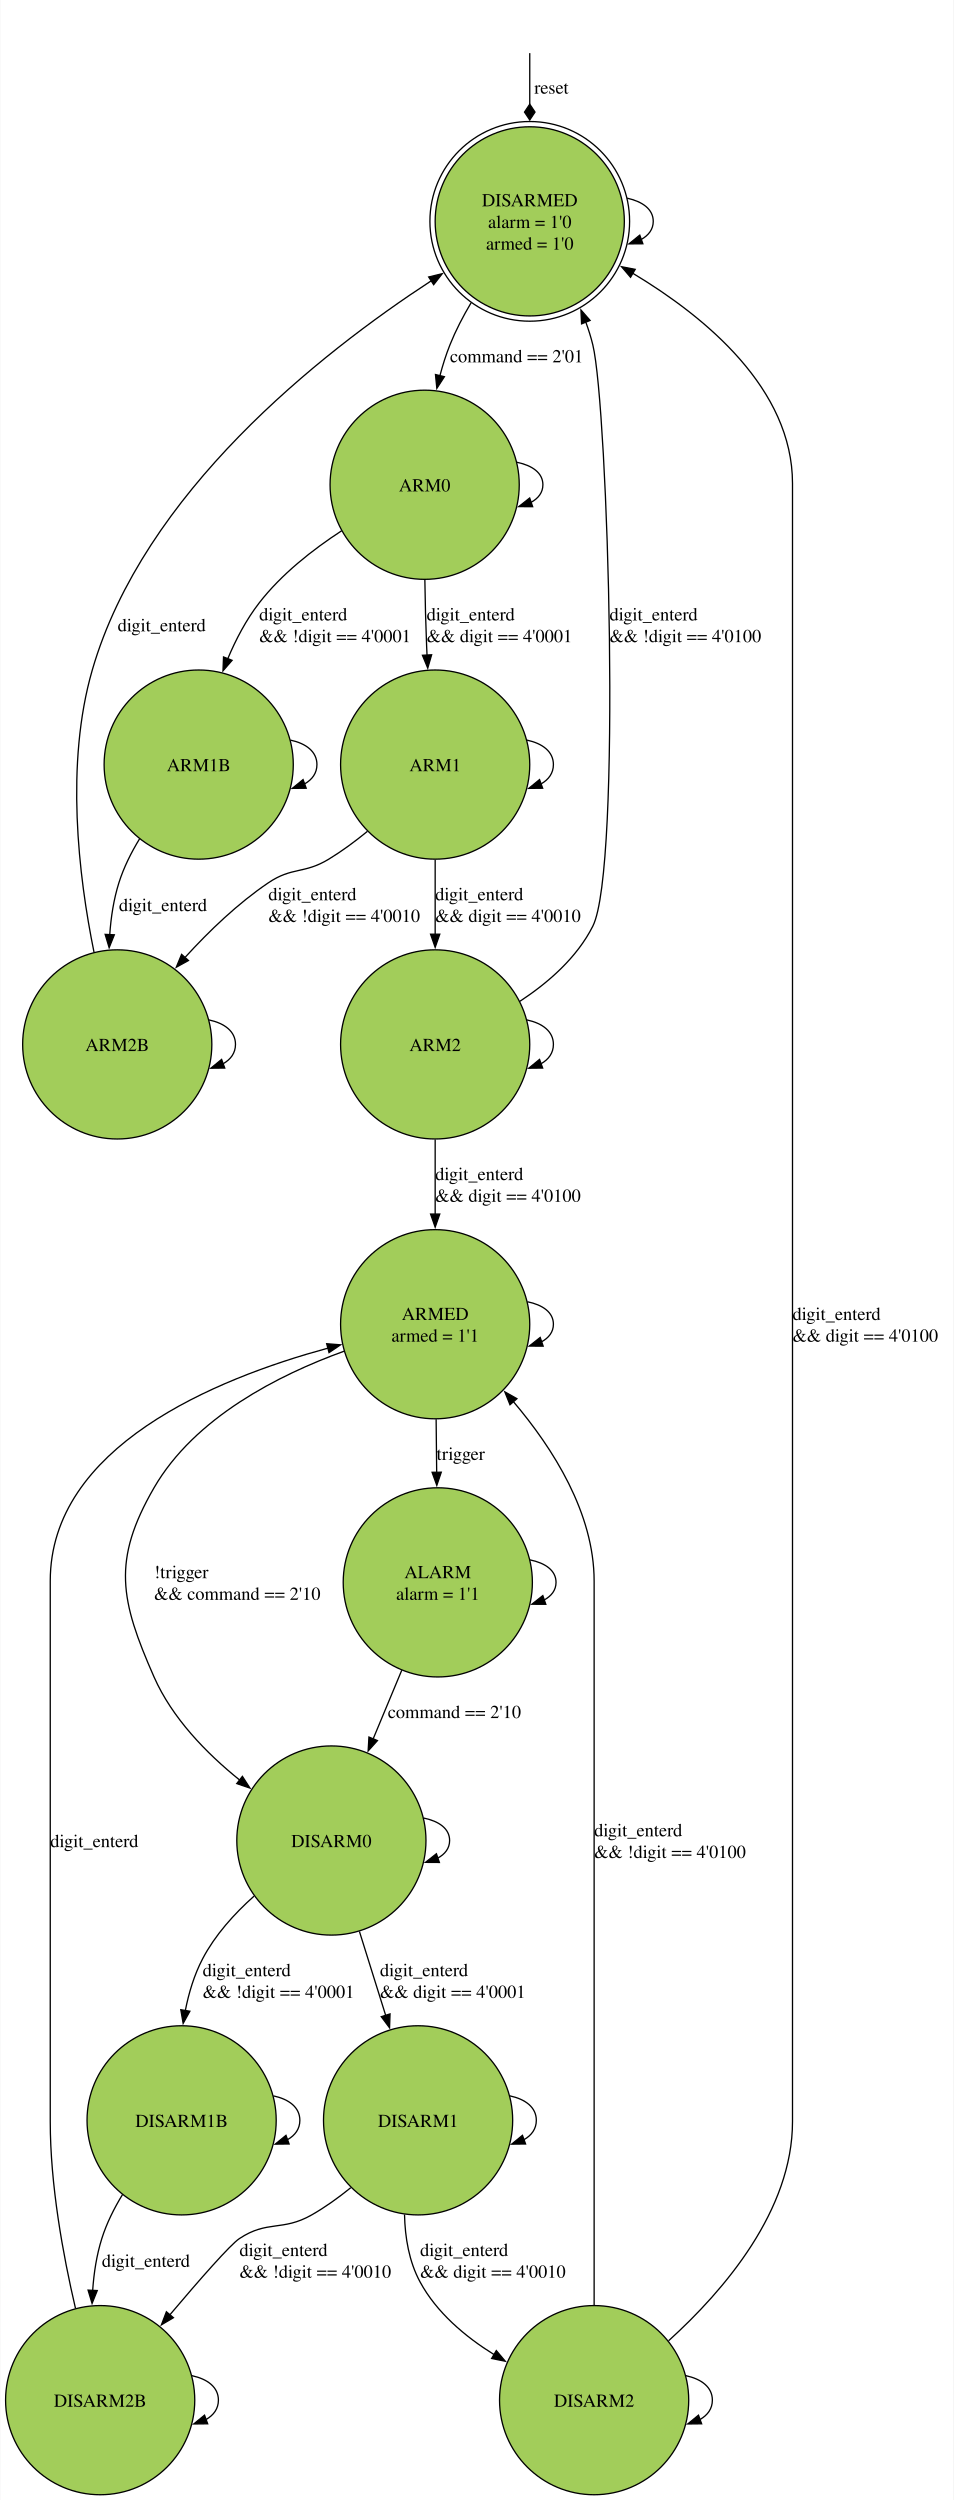
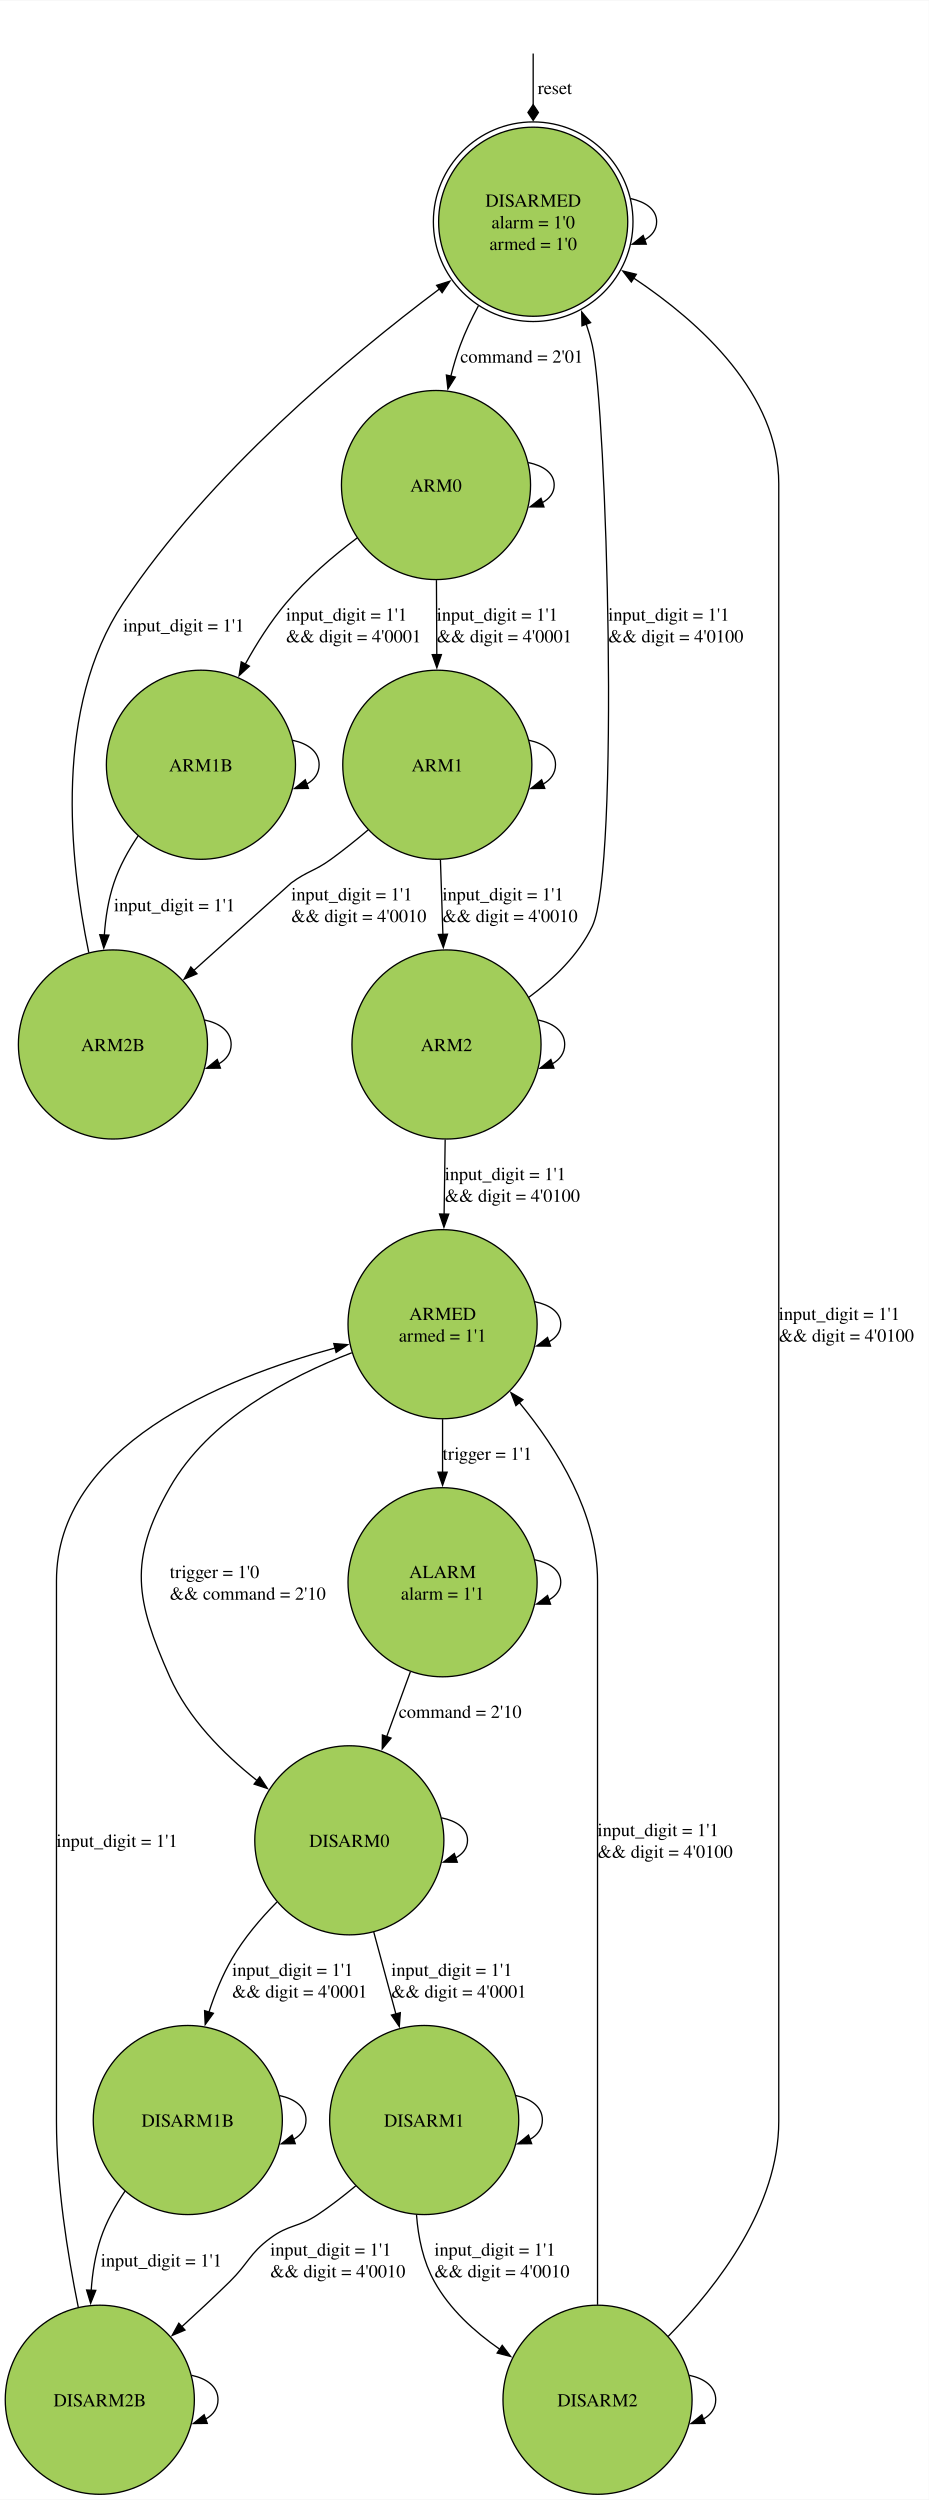
- <svg xmlns="http://www.w3.org/2000/svg" width="726pt" height="1903pt" viewBox="0.00 0.00 725.50 1903.00">
+ <svg xmlns="http://www.w3.org/2000/svg" width="707pt" height="1903pt" viewBox="0.00 0.00 707.25 1903.00">
  <g id="graph0" class="graph" transform="scale(1 1) rotate(0) translate(4 1899)">
-     <polygon fill="white" stroke="none" points="-4,4 -4,-1899 721.5,-1899 721.5,4 -4,4" />
+     <polygon fill="white" stroke="none" points="-4,4 -4,-1899 703.25,-1899 703.25,4 -4,4" />
    <g id="node2" class="node">
-       <ellipse fill="#a2cd5a" stroke="black" cx="399" cy="-1730.5" rx="72" ry="72" />
-       <ellipse fill="none" stroke="black" cx="399" cy="-1730.5" rx="76" ry="76" />
-       <text text-anchor="middle" x="399" y="-1741.95" font-family="Times,serif" font-size="14.00">DISARMED</text>
-       <text text-anchor="middle" x="399" y="-1725.45" font-family="Times,serif" font-size="14.00">alarm = 1'0</text>
-       <text text-anchor="middle" x="399" y="-1708.95" font-family="Times,serif" font-size="14.00">armed = 1'0</text>
+       <ellipse fill="#a2cd5a" stroke="black" cx="402" cy="-1730.5" rx="72" ry="72" />
+       <ellipse fill="none" stroke="black" cx="402" cy="-1730.5" rx="76" ry="76" />
+       <text text-anchor="middle" x="402" y="-1741.95" font-family="Times,serif" font-size="14.00">DISARMED</text>
+       <text text-anchor="middle" x="402" y="-1725.45" font-family="Times,serif" font-size="14.00">alarm = 1'0</text>
+       <text text-anchor="middle" x="402" y="-1708.95" font-family="Times,serif" font-size="14.00">armed = 1'0</text>
    </g>
    <g id="edge1" class="edge">
-       <path fill="none" stroke="black" d="M399,-1858.57C399,-1848.25 399,-1834.31 399,-1819.43" />
-       <polygon fill="black" stroke="black" points="399,-1819.68 395,-1813.68 399,-1807.68 403,-1813.68 399,-1819.68" />
-       <text text-anchor="middle" x="415.5" y="-1827.7" font-family="Times,serif" font-size="14.00">  reset</text>
+       <path fill="none" stroke="black" d="M402,-1858.57C402,-1848.25 402,-1834.31 402,-1819.43" />
+       <polygon fill="black" stroke="black" points="402,-1819.68 398,-1813.68 402,-1807.68 406,-1813.68 402,-1819.68" />
+       <text text-anchor="middle" x="418.5" y="-1827.7" font-family="Times,serif" font-size="14.00">  reset</text>
    </g>
    <g id="edge2" class="edge">
-       <path fill="none" stroke="black" d="M473.08,-1748.16C484.91,-1745.57 493,-1739.69 493,-1730.5 493,-1724.47 489.51,-1719.86 483.78,-1716.68" />
-       <polygon fill="black" stroke="black" points="485.1,-1713.44 474.51,-1713.36 482.74,-1720.03 485.1,-1713.44" />
+       <path fill="none" stroke="black" d="M476.08,-1748.16C487.91,-1745.57 496,-1739.69 496,-1730.5 496,-1724.47 492.51,-1719.86 486.78,-1716.68" />
+       <polygon fill="black" stroke="black" points="488.1,-1713.44 477.51,-1713.36 485.74,-1720.03 488.1,-1713.44" />
    </g>
    <g id="node9" class="node">
-       <ellipse fill="#a2cd5a" stroke="black" cx="319" cy="-1530" rx="72" ry="72" />
-       <text text-anchor="middle" x="319" y="-1524.95" font-family="Times,serif" font-size="14.00">ARM0</text>
+       <ellipse fill="#a2cd5a" stroke="black" cx="328" cy="-1530" rx="72" ry="72" />
+       <text text-anchor="middle" x="328" y="-1524.95" font-family="Times,serif" font-size="14.00">ARM0</text>
    </g>
    <g id="edge3" class="edge">
-       <path fill="none" stroke="black" d="M354.39,-1668.59C348.25,-1658.25 342.57,-1647.34 338.25,-1636.5 335.26,-1629.01 332.73,-1621.03 330.6,-1612.95" />
-       <polygon fill="black" stroke="black" points="334.03,-1612.26 328.27,-1603.37 327.23,-1613.91 334.03,-1612.26" />
-       <text text-anchor="start" x="338.25" y="-1623.2" font-family="Times,serif" font-size="14.00">  command == 2'01</text>
+       <path fill="none" stroke="black" d="M360.3,-1666.49C355.06,-1656.73 350.23,-1646.55 346.5,-1636.5 343.69,-1628.95 341.31,-1620.94 339.28,-1612.83" />
+       <polygon fill="black" stroke="black" points="342.72,-1612.19 337.07,-1603.23 335.9,-1613.76 342.72,-1612.19" />
+       <text text-anchor="start" x="346.5" y="-1623.2" font-family="Times,serif" font-size="14.00">  command = 2'01</text>
    </g>
    <g id="node3" class="node">
-       <ellipse fill="#a2cd5a" stroke="black" cx="329" cy="-694.5" rx="72" ry="72" />
-       <text text-anchor="middle" x="329" y="-697.7" font-family="Times,serif" font-size="14.00">ALARM</text>
-       <text text-anchor="middle" x="329" y="-681.2" font-family="Times,serif" font-size="14.00">alarm = 1'1</text>
+       <ellipse fill="#a2cd5a" stroke="black" cx="333" cy="-694.5" rx="72" ry="72" />
+       <text text-anchor="middle" x="333" y="-697.7" font-family="Times,serif" font-size="14.00">ALARM</text>
+       <text text-anchor="middle" x="333" y="-681.2" font-family="Times,serif" font-size="14.00">alarm = 1'1</text>
    </g>
    <g id="edge4" class="edge">
-       <path fill="none" stroke="black" d="M399.19,-711.62C410.91,-709.23 419,-703.52 419,-694.5 419,-688.58 415.52,-684.09 409.81,-681.02" />
-       <polygon fill="black" stroke="black" points="411.21,-677.8 400.62,-677.87 408.94,-684.43 411.21,-677.8" />
+       <path fill="none" stroke="black" d="M403.19,-711.62C414.91,-709.23 423,-703.52 423,-694.5 423,-688.58 419.52,-684.09 413.81,-681.02" />
+       <polygon fill="black" stroke="black" points="415.21,-677.8 404.62,-677.87 412.94,-684.43 415.21,-677.8" />
    </g>
    <g id="node11" class="node">
-       <ellipse fill="#a2cd5a" stroke="black" cx="248" cy="-498" rx="72" ry="72" />
-       <text text-anchor="middle" x="248" y="-492.95" font-family="Times,serif" font-size="14.00">DISARM0</text>
+       <ellipse fill="#a2cd5a" stroke="black" cx="262" cy="-498" rx="72" ry="72" />
+       <text text-anchor="middle" x="262" y="-492.95" font-family="Times,serif" font-size="14.00">DISARM0</text>
    </g>
    <g id="edge5" class="edge">
-       <path fill="none" stroke="black" d="M301.58,-627.65C294.58,-610.86 287.01,-592.67 279.81,-575.4" />
-       <polygon fill="black" stroke="black" points="283.05,-574.06 275.98,-566.18 276.59,-576.76 283.05,-574.06" />
-       <text text-anchor="start" x="290.93" y="-591.2" font-family="Times,serif" font-size="14.00">  command == 2'10</text>
+       <path fill="none" stroke="black" d="M308.47,-626.29C302.65,-610.35 296.39,-593.21 290.41,-576.84" />
+       <polygon fill="black" stroke="black" points="293.77,-575.83 287.05,-567.63 287.19,-578.23 293.77,-575.83" />
+       <text text-anchor="start" x="299.63" y="-591.2" font-family="Times,serif" font-size="14.00">  command = 2'10</text>
    </g>
    <g id="node4" class="node">
-       <ellipse fill="#a2cd5a" stroke="black" cx="327" cy="-891" rx="72" ry="72" />
-       <text text-anchor="middle" x="327" y="-894.2" font-family="Times,serif" font-size="14.00">ARMED</text>
-       <text text-anchor="middle" x="327" y="-877.7" font-family="Times,serif" font-size="14.00">armed = 1'1</text>
+       <ellipse fill="#a2cd5a" stroke="black" cx="333" cy="-891" rx="72" ry="72" />
+       <text text-anchor="middle" x="333" y="-894.2" font-family="Times,serif" font-size="14.00">ARMED</text>
+       <text text-anchor="middle" x="333" y="-877.7" font-family="Times,serif" font-size="14.00">armed = 1'1</text>
    </g>
    <g id="edge6" class="edge">
-       <path fill="none" stroke="black" d="M327.73,-818.68C327.87,-805.47 328.01,-791.56 328.15,-778.05" />
-       <polygon fill="black" stroke="black" points="331.65,-778.36 328.25,-768.33 324.65,-778.29 331.65,-778.36" />
-       <text text-anchor="start" x="328.06" y="-787.7" font-family="Times,serif" font-size="14.00">  trigger</text>
+       <path fill="none" stroke="black" d="M333,-818.68C333,-805.47 333,-791.56 333,-778.05" />
+       <polygon fill="black" stroke="black" points="336.5,-778.33 333,-768.33 329.5,-778.33 336.5,-778.33" />
+       <text text-anchor="start" x="333" y="-787.7" font-family="Times,serif" font-size="14.00">  trigger = 1'1</text>
    </g>
    <g id="edge7" class="edge">
-       <path fill="none" stroke="black" d="M397.19,-908.12C408.91,-905.73 417,-900.02 417,-891 417,-885.08 413.52,-880.59 407.81,-877.52" />
-       <polygon fill="black" stroke="black" points="409.21,-874.3 398.62,-874.37 406.94,-880.93 409.21,-874.3" />
+       <path fill="none" stroke="black" d="M403.19,-908.12C414.91,-905.73 423,-900.02 423,-891 423,-885.08 419.52,-880.59 413.81,-877.52" />
+       <polygon fill="black" stroke="black" points="415.21,-874.3 404.62,-874.37 412.94,-880.93 415.21,-874.3" />
    </g>
    <g id="edge8" class="edge">
-       <path fill="none" stroke="black" d="M257.7,-870.48C207.74,-852.38 143.89,-819.99 113,-766.5 80.99,-711.08 87.2,-681.07 113,-622.5 126.75,-591.3 152.7,-564.55 178.21,-544" />
-       <polygon fill="black" stroke="black" points="180.26,-546.84 186,-537.93 175.96,-541.32 180.26,-546.84" />
-       <text text-anchor="start" x="113" y="-697.7" font-family="Times,serif" font-size="14.00">  !trigger</text>
-       <text text-anchor="start" x="113" y="-681.2" font-family="Times,serif" font-size="14.00">  &amp;&amp; command == 2'10</text>
+       <path fill="none" stroke="black" d="M263.88,-869.25C215.62,-850.74 154.76,-818.38 125.25,-766.5 93.6,-710.87 99.26,-680.99 125.25,-622.5 139.25,-590.99 165.71,-564.12 191.65,-543.57" />
+       <polygon fill="black" stroke="black" points="193.77,-546.35 199.58,-537.48 189.51,-540.79 193.77,-546.35" />
+       <text text-anchor="start" x="125.25" y="-697.7" font-family="Times,serif" font-size="14.00">  trigger = 1'0</text>
+       <text text-anchor="start" x="125.25" y="-681.2" font-family="Times,serif" font-size="14.00">  &amp;&amp; command = 2'10</text>
    </g>
    <g id="node5" class="node">
      <ellipse fill="#a2cd5a" stroke="black" cx="72" cy="-72" rx="72" ry="72" />
      <text text-anchor="middle" x="72" y="-66.95" font-family="Times,serif" font-size="14.00">DISARM2B</text>
    </g>
    <g id="edge9" class="edge">
-       <path fill="none" stroke="black" d="M53.22,-141.81C43.65,-182.78 34,-235.98 34,-284 34,-695.5 34,-695.5 34,-695.5 34,-797.53 158.84,-849.23 245.54,-872.84" />
-       <polygon fill="black" stroke="black" points="244.42,-876.16 254.98,-875.33 246.21,-869.39 244.42,-876.16" />
-       <text text-anchor="start" x="34" y="-492.95" font-family="Times,serif" font-size="14.00">  digit_enterd</text>
+       <path fill="none" stroke="black" d="M55.6,-142.43C47.31,-183.38 39,-236.36 39,-284 39,-695.5 39,-695.5 39,-695.5 39,-797.77 164.27,-849.4 251.27,-872.92" />
+       <polygon fill="black" stroke="black" points="250.18,-876.26 260.74,-875.41 251.95,-869.49 250.18,-876.26" />
+       <text text-anchor="start" x="39" y="-492.95" font-family="Times,serif" font-size="14.00">  input_digit = 1'1</text>
    </g>
    <g id="edge10" class="edge">
      <path fill="none" stroke="black" d="M141.81,-90.64C153.74,-88.09 162,-81.88 162,-72 162,-65.52 158.44,-60.61 152.62,-57.29" />
      <polygon fill="black" stroke="black" points="153.83,-54 143.23,-53.88 151.44,-60.58 153.83,-54" />
    </g>
    <g id="node6" class="node">
-       <ellipse fill="#a2cd5a" stroke="black" cx="327" cy="-1317" rx="72" ry="72" />
-       <text text-anchor="middle" x="327" y="-1311.95" font-family="Times,serif" font-size="14.00">ARM1</text>
+       <ellipse fill="#a2cd5a" stroke="black" cx="329" cy="-1317" rx="72" ry="72" />
+       <text text-anchor="middle" x="329" y="-1311.95" font-family="Times,serif" font-size="14.00">ARM1</text>
    </g>
    <g id="edge11" class="edge">
-       <path fill="none" stroke="black" d="M396.81,-1335.64C408.74,-1333.09 417,-1326.88 417,-1317 417,-1310.52 413.44,-1305.61 407.62,-1302.29" />
-       <polygon fill="black" stroke="black" points="408.83,-1299 398.23,-1298.88 406.44,-1305.58 408.83,-1299" />
+       <path fill="none" stroke="black" d="M398.81,-1335.64C410.74,-1333.09 419,-1326.88 419,-1317 419,-1310.52 415.44,-1305.61 409.62,-1302.29" />
+       <polygon fill="black" stroke="black" points="410.83,-1299 400.23,-1298.88 408.44,-1305.58 410.83,-1299" />
    </g>
    <g id="node7" class="node">
-       <ellipse fill="#a2cd5a" stroke="black" cx="85" cy="-1104" rx="72" ry="72" />
-       <text text-anchor="middle" x="85" y="-1098.95" font-family="Times,serif" font-size="14.00">ARM2B</text>
+       <ellipse fill="#a2cd5a" stroke="black" cx="82" cy="-1104" rx="72" ry="72" />
+       <text text-anchor="middle" x="82" y="-1098.95" font-family="Times,serif" font-size="14.00">ARM2B</text>
    </g>
    <g id="edge12" class="edge">
-       <path fill="none" stroke="black" d="M275.47,-1266.22C266.08,-1258.53 256.07,-1251.12 246,-1245 227.24,-1233.59 218.19,-1239.29 200,-1227 176.89,-1211.39 154.97,-1190.38 136.58,-1170.19" />
-       <polygon fill="black" stroke="black" points="139.2,-1167.87 129.94,-1162.74 133.98,-1172.53 139.2,-1167.87" />
-       <text text-anchor="start" x="200" y="-1213.7" font-family="Times,serif" font-size="14.00">  digit_enterd</text>
-       <text text-anchor="start" x="200" y="-1197.2" font-family="Times,serif" font-size="14.00">  &amp;&amp; !digit == 4'0010</text>
+       <path fill="none" stroke="black" d="M276.55,-1267.59C267.28,-1259.74 257.53,-1251.92 248,-1245 235.34,-1235.81 230.35,-1236.27 217.75,-1227 217.48,-1226.8 179.39,-1192.57 143.64,-1160.42" />
+       <polygon fill="black" stroke="black" points="146,-1157.84 136.23,-1153.76 141.32,-1163.05 146,-1157.84" />
+       <text text-anchor="start" x="217.75" y="-1213.7" font-family="Times,serif" font-size="14.00">  input_digit = 1'1</text>
+       <text text-anchor="start" x="217.75" y="-1197.2" font-family="Times,serif" font-size="14.00">  &amp;&amp; digit = 4'0010</text>
    </g>
    <g id="node12" class="node">
-       <ellipse fill="#a2cd5a" stroke="black" cx="327" cy="-1104" rx="72" ry="72" />
-       <text text-anchor="middle" x="327" y="-1098.95" font-family="Times,serif" font-size="14.00">ARM2</text>
+       <ellipse fill="#a2cd5a" stroke="black" cx="336" cy="-1104" rx="72" ry="72" />
+       <text text-anchor="middle" x="336" y="-1098.95" font-family="Times,serif" font-size="14.00">ARM2</text>
    </g>
    <g id="edge13" class="edge">
-       <path fill="none" stroke="black" d="M327,-1244.57C327,-1226.26 327,-1206.43 327,-1187.61" />
-       <polygon fill="black" stroke="black" points="330.5,-1187.87 327,-1177.87 323.5,-1187.87 330.5,-1187.87" />
-       <text text-anchor="start" x="327" y="-1213.7" font-family="Times,serif" font-size="14.00">  digit_enterd</text>
-       <text text-anchor="start" x="327" y="-1197.2" font-family="Times,serif" font-size="14.00">  &amp;&amp; digit == 4'0010</text>
+       <path fill="none" stroke="black" d="M331.37,-1244.57C331.98,-1226.26 332.64,-1206.43 333.26,-1187.61" />
+       <polygon fill="black" stroke="black" points="336.75,-1187.98 333.58,-1177.87 329.75,-1187.75 336.75,-1187.98" />
+       <text text-anchor="start" x="332.92" y="-1213.7" font-family="Times,serif" font-size="14.00">  input_digit = 1'1</text>
+       <text text-anchor="start" x="332.92" y="-1197.2" font-family="Times,serif" font-size="14.00">  &amp;&amp; digit = 4'0010</text>
    </g>
    <g id="edge14" class="edge">
-       <path fill="none" stroke="black" d="M67.32,-1174.13C55.45,-1232.54 45.38,-1317.8 66,-1389 105.02,-1523.73 238.55,-1629.42 324.2,-1685.39" />
-       <polygon fill="black" stroke="black" points="322.06,-1688.17 332.36,-1690.66 325.85,-1682.29 322.06,-1688.17" />
-       <text text-anchor="start" x="85.28" y="-1418.45" font-family="Times,serif" font-size="14.00">  digit_enterd</text>
+       <path fill="none" stroke="black" d="M63.61,-1173.91C48.49,-1246.47 37.16,-1360.92 89.75,-1440 155.17,-1538.38 260.61,-1626.76 330.6,-1679.28" />
+       <polygon fill="black" stroke="black" points="328.48,-1682.06 338.59,-1685.23 332.66,-1676.45 328.48,-1682.06" />
+       <text text-anchor="start" x="89.75" y="-1418.45" font-family="Times,serif" font-size="14.00">  input_digit = 1'1</text>
    </g>
    <g id="edge15" class="edge">
-       <path fill="none" stroke="black" d="M154.81,-1122.64C166.74,-1120.09 175,-1113.88 175,-1104 175,-1097.52 171.44,-1092.61 165.62,-1089.29" />
-       <polygon fill="black" stroke="black" points="166.83,-1086 156.23,-1085.88 164.44,-1092.58 166.83,-1086" />
+       <path fill="none" stroke="black" d="M151.81,-1122.64C163.74,-1120.09 172,-1113.88 172,-1104 172,-1097.52 168.44,-1092.61 162.62,-1089.29" />
+       <polygon fill="black" stroke="black" points="163.83,-1086 153.23,-1085.88 161.44,-1092.58 163.83,-1086" />
    </g>
    <g id="node8" class="node">
-       <ellipse fill="#a2cd5a" stroke="black" cx="314" cy="-285" rx="72" ry="72" />
-       <text text-anchor="middle" x="314" y="-279.95" font-family="Times,serif" font-size="14.00">DISARM1</text>
+       <ellipse fill="#a2cd5a" stroke="black" cx="319" cy="-285" rx="72" ry="72" />
+       <text text-anchor="middle" x="319" y="-279.95" font-family="Times,serif" font-size="14.00">DISARM1</text>
    </g>
    <g id="edge16" class="edge">
-       <path fill="none" stroke="black" d="M262.76,-233.73C253.34,-226.1 243.24,-218.83 233,-213 210.65,-200.26 199.43,-209.22 178,-195 171.09,-190.42 147.96,-164.05 125.07,-137" />
-       <polygon fill="black" stroke="black" points="127.76,-134.77 118.64,-129.38 122.41,-139.28 127.76,-134.77" />
-       <text text-anchor="start" x="178" y="-181.7" font-family="Times,serif" font-size="14.00">  digit_enterd</text>
-       <text text-anchor="start" x="178" y="-165.2" font-family="Times,serif" font-size="14.00">  &amp;&amp; !digit == 4'0010</text>
+       <path fill="none" stroke="black" d="M266.99,-234.96C257.66,-227.19 247.79,-219.56 238,-213 223.06,-202.99 216.17,-205.75 201.75,-195 185.68,-183.02 185.3,-176.05 171,-162 159.41,-150.62 146.73,-138.78 134.42,-127.59" />
+       <polygon fill="black" stroke="black" points="136.86,-125.08 127.1,-120.97 132.17,-130.27 136.86,-125.08" />
+       <text text-anchor="start" x="201.75" y="-181.7" font-family="Times,serif" font-size="14.00">  input_digit = 1'1</text>
+       <text text-anchor="start" x="201.75" y="-165.2" font-family="Times,serif" font-size="14.00">  &amp;&amp; digit = 4'0010</text>
    </g>
    <g id="edge17" class="edge">
-       <path fill="none" stroke="black" d="M383.81,-303.64C395.74,-301.09 404,-294.88 404,-285 404,-278.52 400.44,-273.61 394.62,-270.29" />
-       <polygon fill="black" stroke="black" points="395.83,-267 385.23,-266.88 393.44,-273.58 395.83,-267" />
+       <path fill="none" stroke="black" d="M388.81,-303.64C400.74,-301.09 409,-294.88 409,-285 409,-278.52 405.44,-273.61 399.62,-270.29" />
+       <polygon fill="black" stroke="black" points="400.83,-267 390.23,-266.88 398.44,-273.58 400.83,-267" />
    </g>
    <g id="node14" class="node">
-       <ellipse fill="#a2cd5a" stroke="black" cx="448" cy="-72" rx="72" ry="72" />
-       <text text-anchor="middle" x="448" y="-66.95" font-family="Times,serif" font-size="14.00">DISARM2</text>
+       <ellipse fill="#a2cd5a" stroke="black" cx="451" cy="-72" rx="72" ry="72" />
+       <text text-anchor="middle" x="451" y="-66.95" font-family="Times,serif" font-size="14.00">DISARM2</text>
    </g>
    <g id="edge18" class="edge">
-       <path fill="none" stroke="black" d="M303.67,-213.34C304.04,-195.73 307.14,-177.46 315.5,-162 328.07,-138.75 349.67,-120.47 371.83,-106.68" />
-       <polygon fill="black" stroke="black" points="373.54,-109.74 380.37,-101.63 369.98,-103.71 373.54,-109.74" />
-       <text text-anchor="start" x="315.5" y="-181.7" font-family="Times,serif" font-size="14.00">  digit_enterd</text>
-       <text text-anchor="start" x="315.5" y="-165.2" font-family="Times,serif" font-size="14.00">  &amp;&amp; digit == 4'0010</text>
+       <path fill="none" stroke="black" d="M313.15,-212.94C314.44,-195.43 318.26,-177.31 326.75,-162 338.31,-141.16 357.04,-123.99 376.5,-110.48" />
+       <polygon fill="black" stroke="black" points="378.42,-113.41 384.82,-104.97 374.55,-107.57 378.42,-113.41" />
+       <text text-anchor="start" x="326.75" y="-181.7" font-family="Times,serif" font-size="14.00">  input_digit = 1'1</text>
+       <text text-anchor="start" x="326.75" y="-165.2" font-family="Times,serif" font-size="14.00">  &amp;&amp; digit = 4'0010</text>
    </g>
    <g id="edge19" class="edge">
-       <path fill="none" stroke="black" d="M319.15,-1457.7C319.39,-1441.05 319.8,-1423.4 320.5,-1407 320.59,-1404.79 320.7,-1402.56 320.81,-1400.3" />
-       <polygon fill="black" stroke="black" points="324.3,-1400.59 321.35,-1390.41 317.31,-1400.21 324.3,-1400.59" />
-       <text text-anchor="start" x="320.5" y="-1426.7" font-family="Times,serif" font-size="14.00">  digit_enterd</text>
-       <text text-anchor="start" x="320.5" y="-1410.2" font-family="Times,serif" font-size="14.00">  &amp;&amp; digit == 4'0001</text>
+       <path fill="none" stroke="black" d="M328.34,-1457.57C328.43,-1439.26 328.52,-1419.43 328.61,-1400.61" />
+       <polygon fill="black" stroke="black" points="332.11,-1400.89 328.65,-1390.87 325.11,-1400.86 332.11,-1400.89" />
+       <text text-anchor="start" x="328.56" y="-1426.7" font-family="Times,serif" font-size="14.00">  input_digit = 1'1</text>
+       <text text-anchor="start" x="328.56" y="-1410.2" font-family="Times,serif" font-size="14.00">  &amp;&amp; digit = 4'0001</text>
    </g>
    <g id="edge20" class="edge">
-       <path fill="none" stroke="black" d="M389.19,-1547.12C400.91,-1544.73 409,-1539.02 409,-1530 409,-1524.08 405.52,-1519.59 399.81,-1516.52" />
-       <polygon fill="black" stroke="black" points="401.21,-1513.3 390.62,-1513.37 398.94,-1519.93 401.21,-1513.3" />
+       <path fill="none" stroke="black" d="M398.19,-1547.12C409.91,-1544.73 418,-1539.02 418,-1530 418,-1524.08 414.52,-1519.59 408.81,-1516.52" />
+       <polygon fill="black" stroke="black" points="410.21,-1513.3 399.62,-1513.37 407.94,-1519.93 410.21,-1513.3" />
    </g>
    <g id="node10" class="node">
-       <ellipse fill="#a2cd5a" stroke="black" cx="147" cy="-1317" rx="72" ry="72" />
-       <text text-anchor="middle" x="147" y="-1311.95" font-family="Times,serif" font-size="14.00">ARM1B</text>
+       <ellipse fill="#a2cd5a" stroke="black" cx="149" cy="-1317" rx="72" ry="72" />
+       <text text-anchor="middle" x="149" y="-1311.95" font-family="Times,serif" font-size="14.00">ARM1B</text>
    </g>
    <g id="edge21" class="edge">
-       <path fill="none" stroke="black" d="M255.86,-1495.01C233.57,-1480.49 209.87,-1461.82 193,-1440 183.21,-1427.34 175.32,-1412.37 169.03,-1397.33" />
-       <polygon fill="black" stroke="black" points="172.41,-1396.36 165.48,-1388.35 165.9,-1398.93 172.41,-1396.36" />
-       <text text-anchor="start" x="193" y="-1426.7" font-family="Times,serif" font-size="14.00">  digit_enterd</text>
-       <text text-anchor="start" x="193" y="-1410.2" font-family="Times,serif" font-size="14.00">  &amp;&amp; !digit == 4'0001</text>
+       <path fill="none" stroke="black" d="M268.09,-1489.82C249.22,-1475.62 229.27,-1458.49 213.75,-1440 202.07,-1426.09 191.63,-1409.72 182.72,-1393.57" />
+       <polygon fill="black" stroke="black" points="185.89,-1392.07 178.08,-1384.91 179.71,-1395.37 185.89,-1392.07" />
+       <text text-anchor="start" x="213.75" y="-1426.7" font-family="Times,serif" font-size="14.00">  input_digit = 1'1</text>
+       <text text-anchor="start" x="213.75" y="-1410.2" font-family="Times,serif" font-size="14.00">  &amp;&amp; digit = 4'0001</text>
    </g>
    <g id="edge22" class="edge">
-       <path fill="none" stroke="black" d="M102.1,-1260.67C95.61,-1250.05 89.9,-1238.6 86.25,-1227 82.3,-1214.45 80.2,-1200.81 79.28,-1187.34" />
-       <polygon fill="black" stroke="black" points="82.78,-1187.44 78.83,-1177.61 75.79,-1187.76 82.78,-1187.44" />
-       <text text-anchor="start" x="86.25" y="-1205.45" font-family="Times,serif" font-size="14.00">  digit_enterd</text>
+       <path fill="none" stroke="black" d="M101.35,-1263.09C93.73,-1251.88 86.97,-1239.6 82.75,-1227 78.55,-1214.45 76.35,-1200.75 75.44,-1187.22" />
+       <polygon fill="black" stroke="black" points="78.94,-1187.27 75.01,-1177.43 71.95,-1187.57 78.94,-1187.27" />
+       <text text-anchor="start" x="82.75" y="-1205.45" font-family="Times,serif" font-size="14.00">  input_digit = 1'1</text>
    </g>
    <g id="edge23" class="edge">
-       <path fill="none" stroke="black" d="M216.81,-1335.64C228.74,-1333.09 237,-1326.88 237,-1317 237,-1310.52 233.44,-1305.61 227.62,-1302.29" />
-       <polygon fill="black" stroke="black" points="228.83,-1299 218.23,-1298.88 226.44,-1305.58 228.83,-1299" />
+       <path fill="none" stroke="black" d="M218.81,-1335.64C230.74,-1333.09 239,-1326.88 239,-1317 239,-1310.52 235.44,-1305.61 229.62,-1302.29" />
+       <polygon fill="black" stroke="black" points="230.83,-1299 220.23,-1298.88 228.44,-1305.58 230.83,-1299" />
    </g>
    <g id="edge24" class="edge">
-       <path fill="none" stroke="black" d="M269.34,-428.79C275.72,-408.38 282.77,-385.84 289.35,-364.82" />
-       <polygon fill="black" stroke="black" points="292.64,-366.01 292.28,-355.42 285.96,-363.92 292.64,-366.01" />
-       <text text-anchor="start" x="284.95" y="-394.7" font-family="Times,serif" font-size="14.00">  digit_enterd</text>
-       <text text-anchor="start" x="284.95" y="-378.2" font-family="Times,serif" font-size="14.00">  &amp;&amp; digit == 4'0001</text>
+       <path fill="none" stroke="black" d="M280.59,-428.2C285.98,-408.22 291.92,-386.24 297.48,-365.65" />
+       <polygon fill="black" stroke="black" points="300.82,-366.73 300.05,-356.17 294.06,-364.91 300.82,-366.73" />
+       <text text-anchor="start" x="293.91" y="-394.7" font-family="Times,serif" font-size="14.00">  input_digit = 1'1</text>
+       <text text-anchor="start" x="293.91" y="-378.2" font-family="Times,serif" font-size="14.00">  &amp;&amp; digit = 4'0001</text>
    </g>
    <g id="edge25" class="edge">
-       <path fill="none" stroke="black" d="M318.19,-515.12C329.91,-512.73 338,-507.02 338,-498 338,-492.08 334.52,-487.59 328.81,-484.52" />
-       <polygon fill="black" stroke="black" points="330.21,-481.3 319.62,-481.37 327.94,-487.93 330.21,-481.3" />
+       <path fill="none" stroke="black" d="M332.19,-515.12C343.91,-512.73 352,-507.02 352,-498 352,-492.08 348.52,-487.59 342.81,-484.52" />
+       <polygon fill="black" stroke="black" points="344.21,-481.3 333.62,-481.37 341.94,-487.93 344.21,-481.3" />
    </g>
    <g id="node13" class="node">
-       <ellipse fill="#a2cd5a" stroke="black" cx="134" cy="-285" rx="72" ry="72" />
-       <text text-anchor="middle" x="134" y="-279.95" font-family="Times,serif" font-size="14.00">DISARM1B</text>
+       <ellipse fill="#a2cd5a" stroke="black" cx="139" cy="-285" rx="72" ry="72" />
+       <text text-anchor="middle" x="139" y="-279.95" font-family="Times,serif" font-size="14.00">DISARM1B</text>
    </g>
    <g id="edge26" class="edge">
-       <path fill="none" stroke="black" d="M189.15,-455.7C174.05,-442.22 159.43,-426.02 150,-408 143.63,-395.83 139.45,-382.07 136.77,-368.3" />
-       <polygon fill="black" stroke="black" points="140.28,-368.05 135.17,-358.77 133.37,-369.21 140.28,-368.05" />
-       <text text-anchor="start" x="150" y="-394.7" font-family="Times,serif" font-size="14.00">  digit_enterd</text>
-       <text text-anchor="start" x="150" y="-378.2" font-family="Times,serif" font-size="14.00">  &amp;&amp; !digit == 4'0001</text>
+       <path fill="none" stroke="black" d="M206.89,-451.02C194.2,-438.2 181.8,-423.5 172.75,-408 165.42,-395.45 159.63,-381.24 155.07,-367.06" />
+       <polygon fill="black" stroke="black" points="158.48,-366.27 152.25,-357.71 151.78,-368.29 158.48,-366.27" />
+       <text text-anchor="start" x="172.75" y="-394.7" font-family="Times,serif" font-size="14.00">  input_digit = 1'1</text>
+       <text text-anchor="start" x="172.75" y="-378.2" font-family="Times,serif" font-size="14.00">  &amp;&amp; digit = 4'0001</text>
    </g>
    <g id="edge27" class="edge">
-       <path fill="none" stroke="black" d="M391.48,-1136.8C413.22,-1151.07 434.99,-1170.14 447,-1194 469.11,-1237.92 458.6,-1588.72 447,-1636.5 445.58,-1642.35 443.72,-1648.24 441.57,-1654.07" />
-       <polygon fill="black" stroke="black" points="438.44,-1652.47 437.96,-1663.06 444.93,-1655.08 438.44,-1652.47" />
-       <text text-anchor="start" x="459.7" y="-1426.7" font-family="Times,serif" font-size="14.00">  digit_enterd</text>
-       <text text-anchor="start" x="459.7" y="-1410.2" font-family="Times,serif" font-size="14.00">  &amp;&amp; !digit == 4'0100</text>
+       <path fill="none" stroke="black" d="M398.69,-1139.92C417.8,-1154.02 436.53,-1172.18 447,-1194 468.27,-1238.33 457.99,-1588.58 447,-1636.5 445.75,-1641.93 444.15,-1647.42 442.29,-1652.86" />
+       <polygon fill="black" stroke="black" points="439.15,-1651.24 438.95,-1661.84 445.72,-1653.68 439.15,-1651.24" />
+       <text text-anchor="start" x="459.15" y="-1426.7" font-family="Times,serif" font-size="14.00">  input_digit = 1'1</text>
+       <text text-anchor="start" x="459.15" y="-1410.2" font-family="Times,serif" font-size="14.00">  &amp;&amp; digit = 4'0100</text>
    </g>
    <g id="edge28" class="edge">
-       <path fill="none" stroke="black" d="M327,-1031.57C327,-1013.26 327,-993.43 327,-974.61" />
-       <polygon fill="black" stroke="black" points="330.5,-974.87 327,-964.87 323.5,-974.87 330.5,-974.87" />
-       <text text-anchor="start" x="327" y="-1000.7" font-family="Times,serif" font-size="14.00">  digit_enterd</text>
-       <text text-anchor="start" x="327" y="-984.2" font-family="Times,serif" font-size="14.00">  &amp;&amp; digit == 4'0100</text>
+       <path fill="none" stroke="black" d="M334.98,-1031.57C334.72,-1013.26 334.44,-993.43 334.17,-974.61" />
+       <polygon fill="black" stroke="black" points="337.68,-974.82 334.04,-964.87 330.68,-974.92 337.68,-974.82" />
+       <text text-anchor="start" x="334.68" y="-1000.7" font-family="Times,serif" font-size="14.00">  input_digit = 1'1</text>
+       <text text-anchor="start" x="334.68" y="-984.2" font-family="Times,serif" font-size="14.00">  &amp;&amp; digit = 4'0100</text>
    </g>
    <g id="edge29" class="edge">
-       <path fill="none" stroke="black" d="M396.81,-1122.64C408.74,-1120.09 417,-1113.88 417,-1104 417,-1097.52 413.44,-1092.61 407.62,-1089.29" />
-       <polygon fill="black" stroke="black" points="408.83,-1086 398.23,-1085.88 406.44,-1092.58 408.83,-1086" />
+       <path fill="none" stroke="black" d="M405.81,-1122.64C417.74,-1120.09 426,-1113.88 426,-1104 426,-1097.52 422.44,-1092.61 416.62,-1089.29" />
+       <polygon fill="black" stroke="black" points="417.83,-1086 407.23,-1085.88 415.44,-1092.58 417.83,-1086" />
    </g>
    <g id="edge30" class="edge">
-       <path fill="none" stroke="black" d="M89.1,-228.67C82.61,-218.05 76.9,-206.6 73.25,-195 69.3,-182.45 67.2,-168.81 66.28,-155.34" />
-       <polygon fill="black" stroke="black" points="69.78,-155.44 65.83,-145.61 62.79,-155.76 69.78,-155.44" />
-       <text text-anchor="start" x="73.25" y="-173.45" font-family="Times,serif" font-size="14.00">  digit_enterd</text>
+       <path fill="none" stroke="black" d="M91.35,-231.09C83.73,-219.88 76.97,-207.6 72.75,-195 68.55,-182.45 66.35,-168.75 65.44,-155.22" />
+       <polygon fill="black" stroke="black" points="68.94,-155.27 65.01,-145.43 61.95,-155.57 68.94,-155.27" />
+       <text text-anchor="start" x="72.75" y="-173.45" font-family="Times,serif" font-size="14.00">  input_digit = 1'1</text>
    </g>
    <g id="edge31" class="edge">
-       <path fill="none" stroke="black" d="M203.81,-303.64C215.74,-301.09 224,-294.88 224,-285 224,-278.52 220.44,-273.61 214.62,-270.29" />
-       <polygon fill="black" stroke="black" points="215.83,-267 205.23,-266.88 213.44,-273.58 215.83,-267" />
+       <path fill="none" stroke="black" d="M208.81,-303.64C220.74,-301.09 229,-294.88 229,-285 229,-278.52 225.44,-273.61 219.62,-270.29" />
+       <polygon fill="black" stroke="black" points="220.83,-267 210.23,-266.88 218.44,-273.58 220.83,-267" />
    </g>
    <g id="edge32" class="edge">
-       <path fill="none" stroke="black" d="M504.66,-117.2C547.5,-156.01 599,-216.66 599,-284 599,-1531 599,-1531 599,-1531 599,-1602.8 533.27,-1657.51 477.17,-1691.13" />
-       <polygon fill="black" stroke="black" points="475.72,-1687.93 468.86,-1695.99 479.26,-1693.97 475.72,-1687.93" />
-       <text text-anchor="start" x="599" y="-894.2" font-family="Times,serif" font-size="14.00">  digit_enterd</text>
-       <text text-anchor="start" x="599" y="-877.7" font-family="Times,serif" font-size="14.00">  &amp;&amp; digit == 4'0100</text>
+       <path fill="none" stroke="black" d="M504.75,-120.19C543.5,-159.64 589,-219.66 589,-284 589,-1531 589,-1531 589,-1531 589,-1598.97 530.19,-1653.13 478.53,-1687.6" />
+       <polygon fill="black" stroke="black" points="476.73,-1684.59 470.25,-1692.98 480.54,-1690.46 476.73,-1684.59" />
+       <text text-anchor="start" x="589" y="-894.2" font-family="Times,serif" font-size="14.00">  input_digit = 1'1</text>
+       <text text-anchor="start" x="589" y="-877.7" font-family="Times,serif" font-size="14.00">  &amp;&amp; digit = 4'0100</text>
    </g>
    <g id="edge33" class="edge">
-       <path fill="none" stroke="black" d="M448,-144.3C448,-185.18 448,-237.48 448,-284 448,-695.5 448,-695.5 448,-695.5 448,-747.04 416.98,-796.25 386.36,-832.28" />
-       <polygon fill="black" stroke="black" points="383.96,-829.71 380.01,-839.54 389.23,-834.31 383.96,-829.71" />
-       <text text-anchor="start" x="448" y="-501.2" font-family="Times,serif" font-size="14.00">  digit_enterd</text>
-       <text text-anchor="start" x="448" y="-484.7" font-family="Times,serif" font-size="14.00">  &amp;&amp; !digit == 4'0100</text>
+       <path fill="none" stroke="black" d="M451,-144.3C451,-185.18 451,-237.48 451,-284 451,-695.5 451,-695.5 451,-695.5 451,-746.51 420.97,-795.55 391.21,-831.63" />
+       <polygon fill="black" stroke="black" points="388.84,-829.01 385.05,-838.9 394.18,-833.53 388.84,-829.01" />
+       <text text-anchor="start" x="451" y="-501.2" font-family="Times,serif" font-size="14.00">  input_digit = 1'1</text>
+       <text text-anchor="start" x="451" y="-484.7" font-family="Times,serif" font-size="14.00">  &amp;&amp; digit = 4'0100</text>
    </g>
    <g id="edge34" class="edge">
-       <path fill="none" stroke="black" d="M517.81,-90.64C529.74,-88.09 538,-81.88 538,-72 538,-65.52 534.44,-60.61 528.62,-57.29" />
-       <polygon fill="black" stroke="black" points="529.83,-54 519.23,-53.88 527.44,-60.58 529.83,-54" />
+       <path fill="none" stroke="black" d="M520.81,-90.64C532.74,-88.09 541,-81.88 541,-72 541,-65.52 537.44,-60.61 531.62,-57.29" />
+       <polygon fill="black" stroke="black" points="532.83,-54 522.23,-53.88 530.44,-60.58 532.83,-54" />
    </g>
  </g>
</svg>
